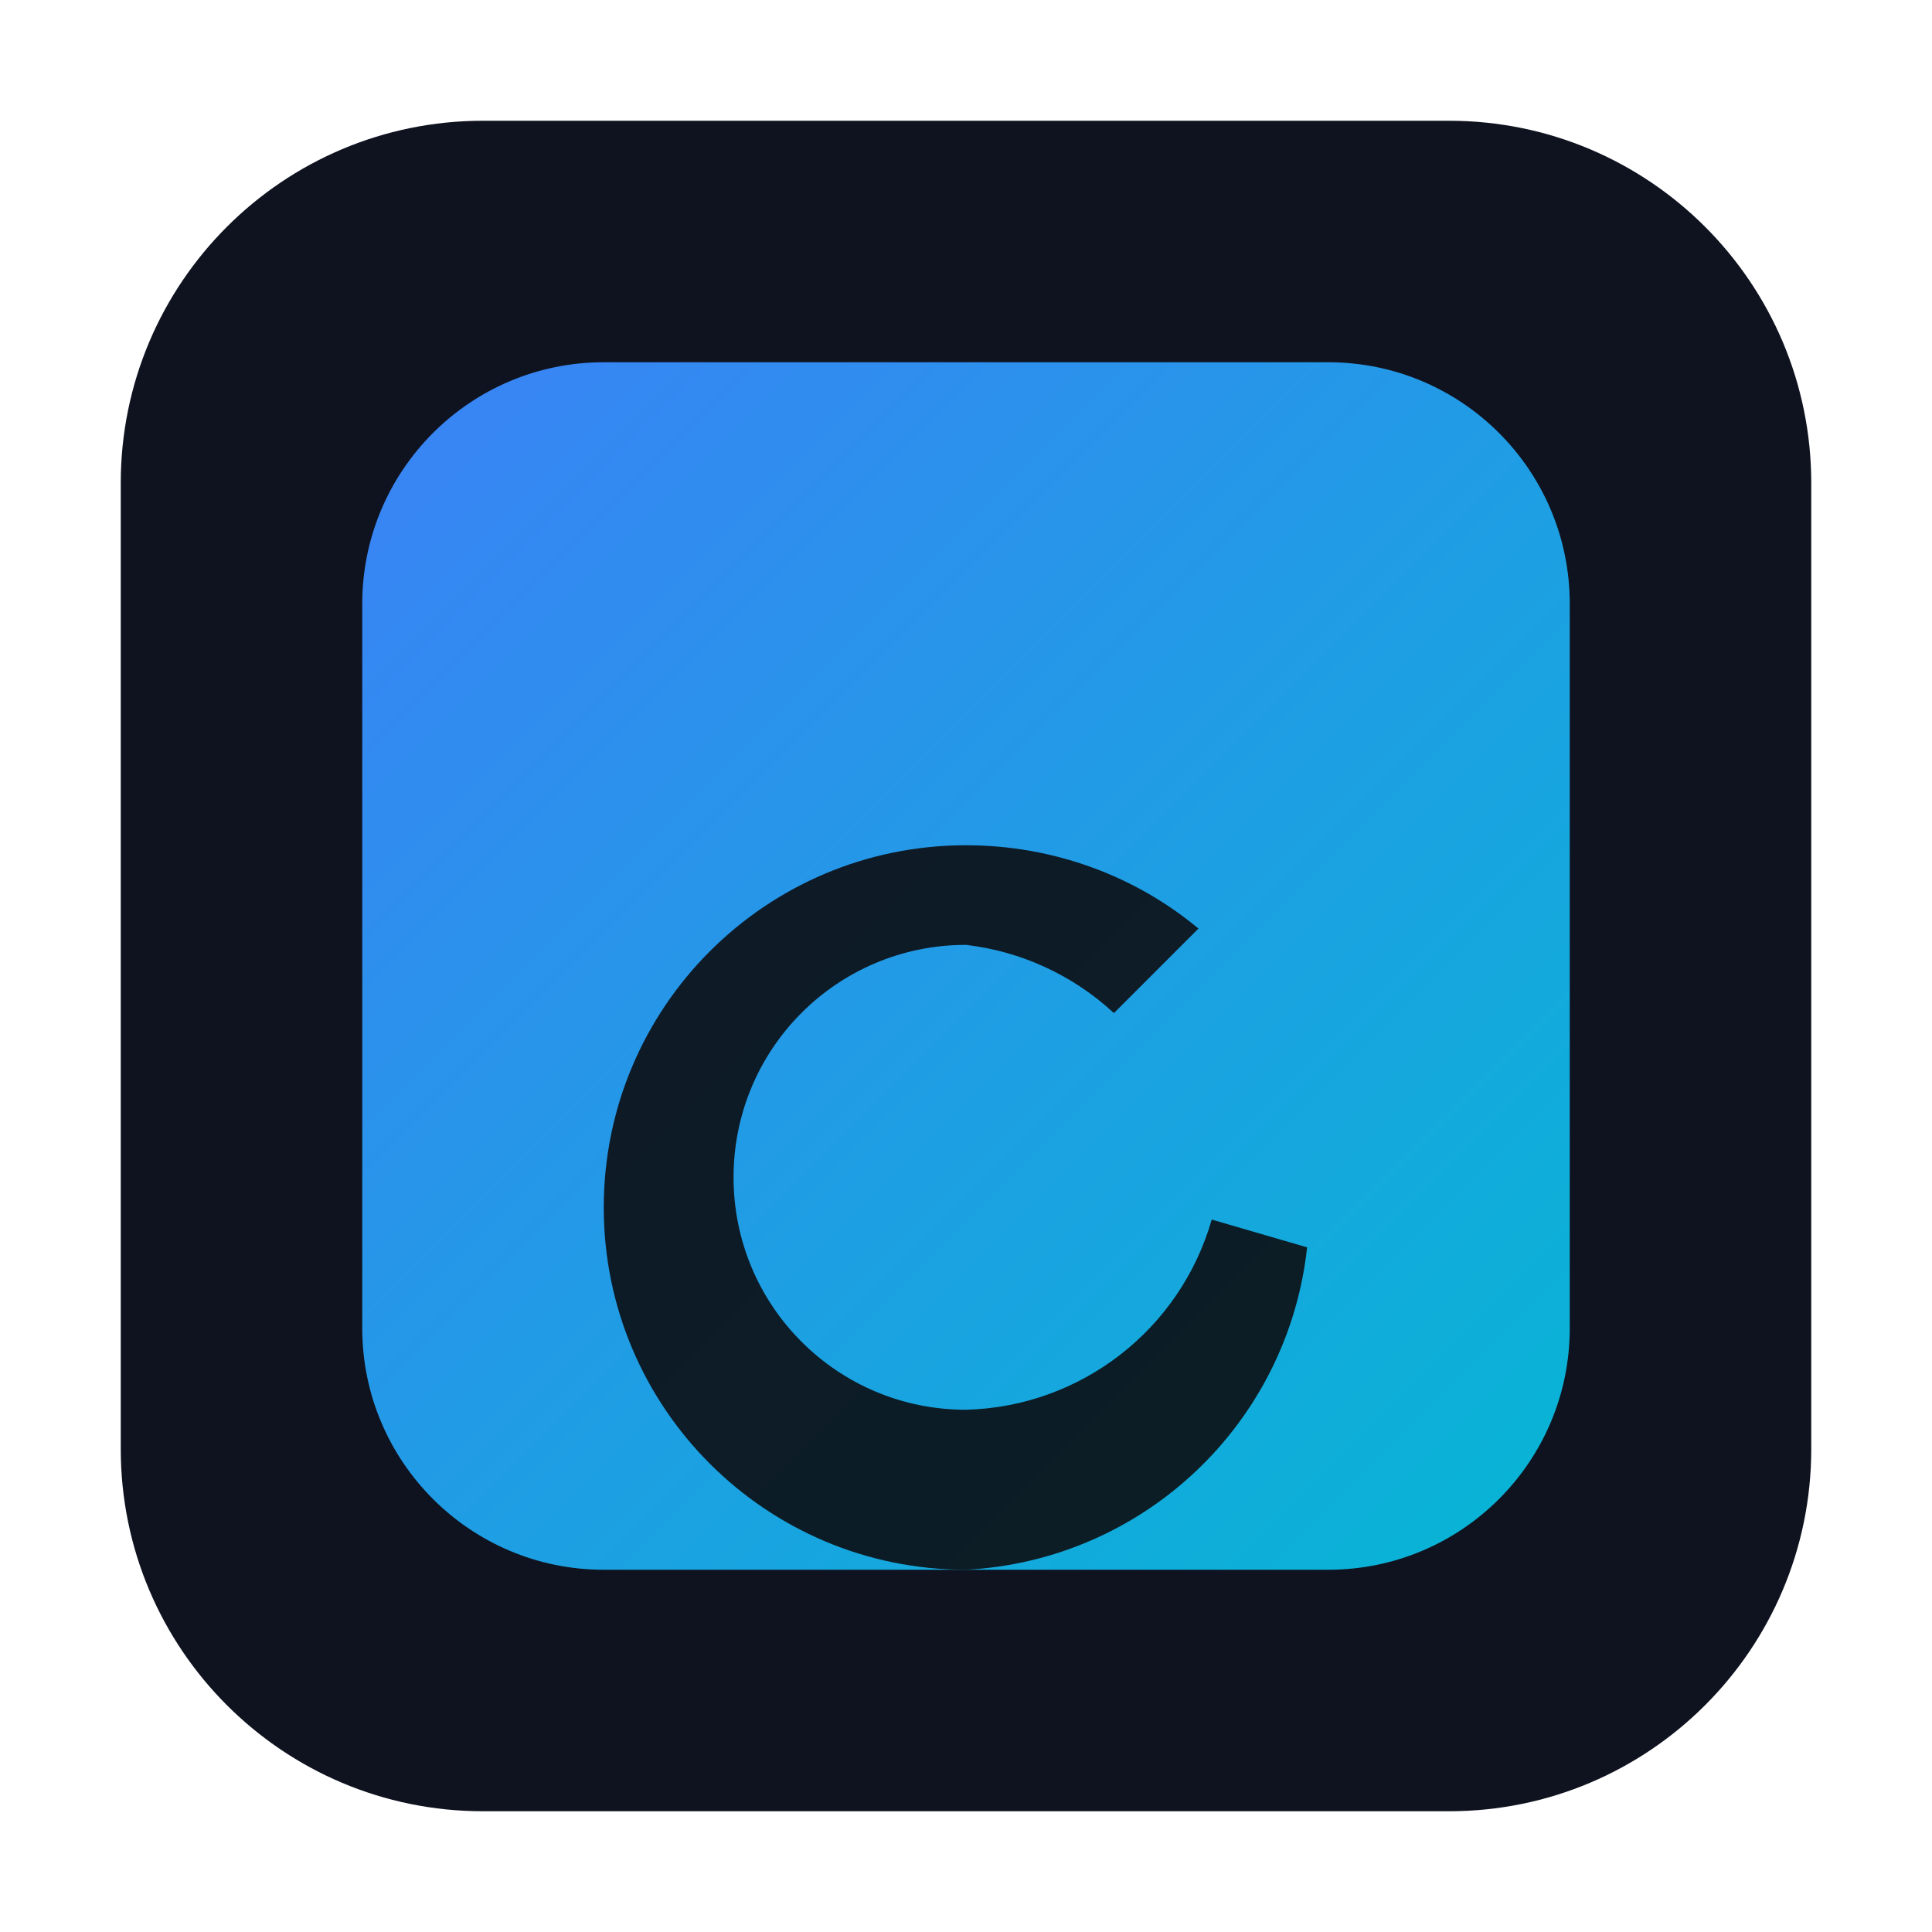
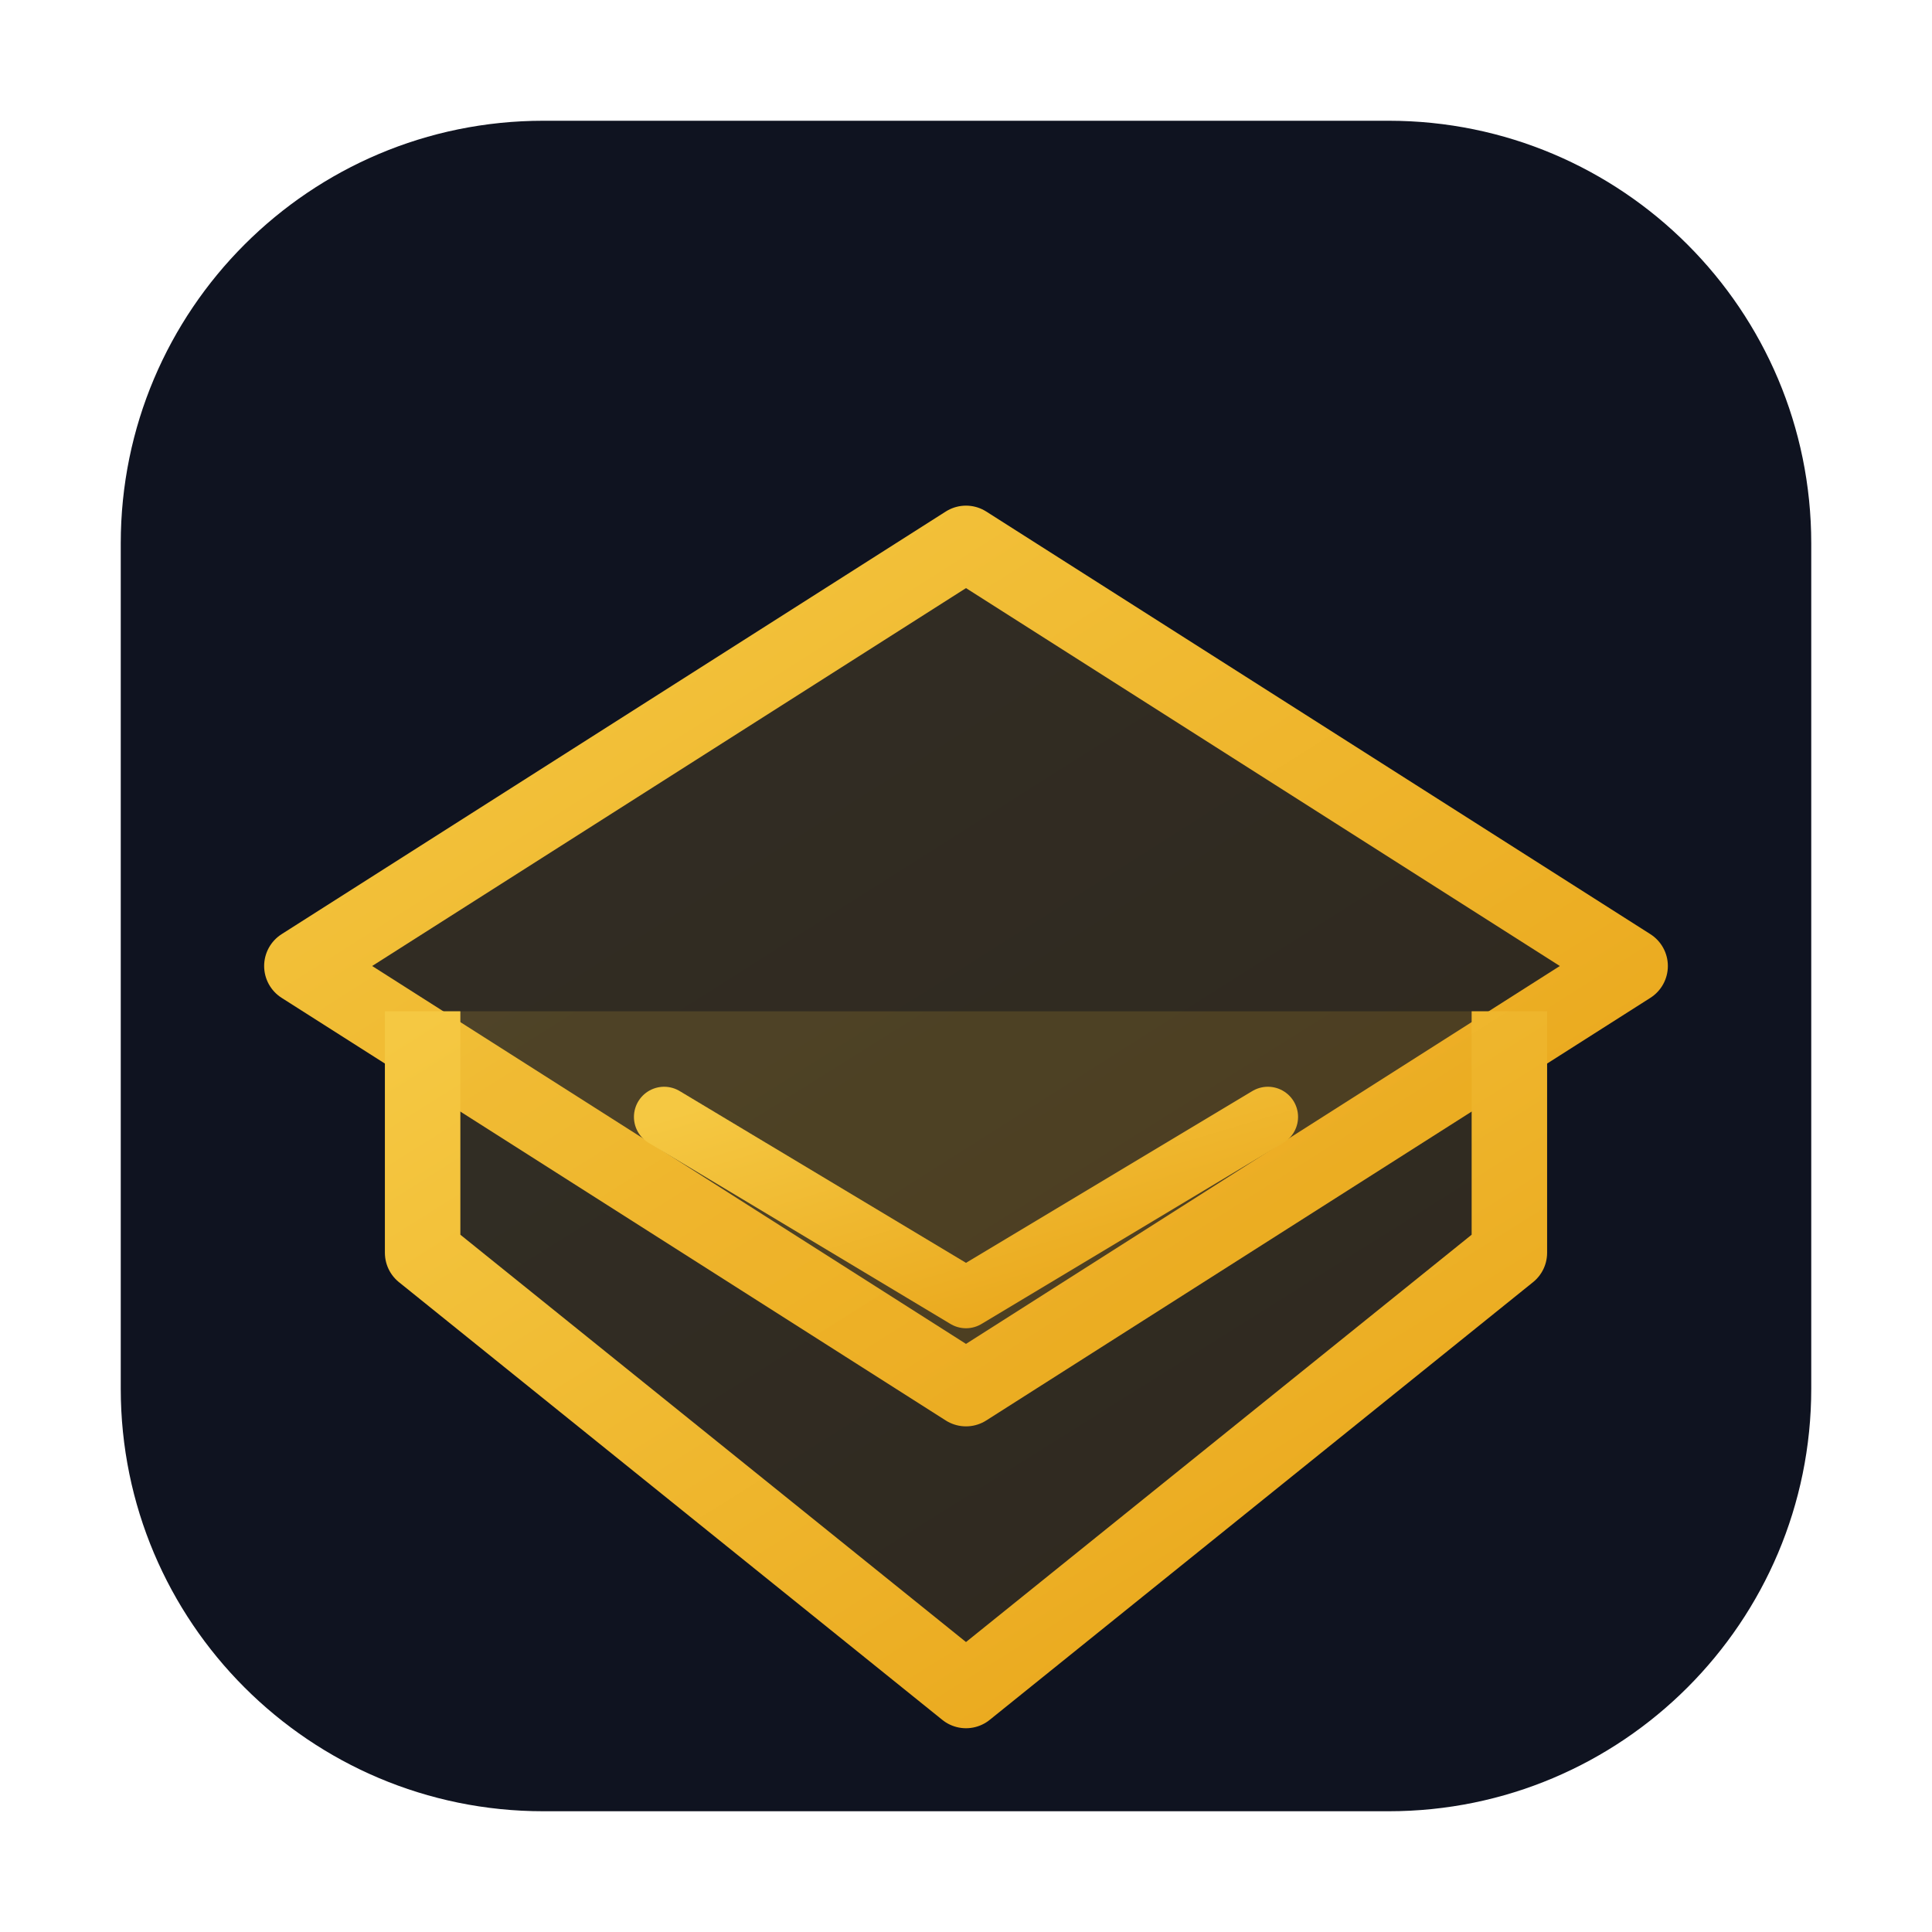
<svg xmlns="http://www.w3.org/2000/svg" width="64" height="64" viewBox="0 0 64 64">
  <defs>
    <linearGradient id="g" x1="0%" y1="0%" x2="100%" y2="100%">
-       <stop offset="0%" stop-color="#3b82f6" />
-       <stop offset="100%" stop-color="#06b6d4" />
+       <stop offset="0%" stop-color="#f5c842" />
+       <stop offset="100%" stop-color="#e8a317" />
    </linearGradient>
  </defs>
-   <rect x="4" y="4" width="56" height="56" rx="12" fill="#0f1320" />
-   <rect x="12" y="12" width="40" height="40" rx="8" fill="url(#g)" />
-   <path d="M20 40c0-6.63 5.37-12 12-12 2.93 0 5.64 1.04 7.7 2.76l-2.8 2.8A8.7 8.7 0 0 0 32 31.3c-4.26 0-7.7 3.44-7.7 7.7S27.74 46.7 32 46.7a8.7 8.7 0 0 0 8.14-6.3l3.16.92A12 12 0 0 1 32 52C25.37 52 20 46.63 20 40z" fill="#0b0d12" opacity=".9" />
+   <rect x="4" y="4" width="56" height="56" rx="14" fill="#0f1320" />
+   <path d="M32 18L10 32l22 14 22-14L32 18z" fill="url(#g)" opacity=".15" />
+   <path d="M32 18L10 32l22 14 22-14L32 18z" fill="none" stroke="url(#g)" stroke-width="2.5" stroke-linejoin="round" />
+   <path d="M14 33.5v8L32 56l18-14.5v-8" fill="url(#g)" opacity=".15" />
+   <path d="M14 33.5v8L32 56l18-14.5v-8" fill="none" stroke="url(#g)" stroke-width="2.5" stroke-linejoin="round" />
+   <path d="M22 37l10 6 10-6" fill="none" stroke="url(#g)" stroke-width="2" stroke-linecap="round" stroke-linejoin="round" />
</svg>
